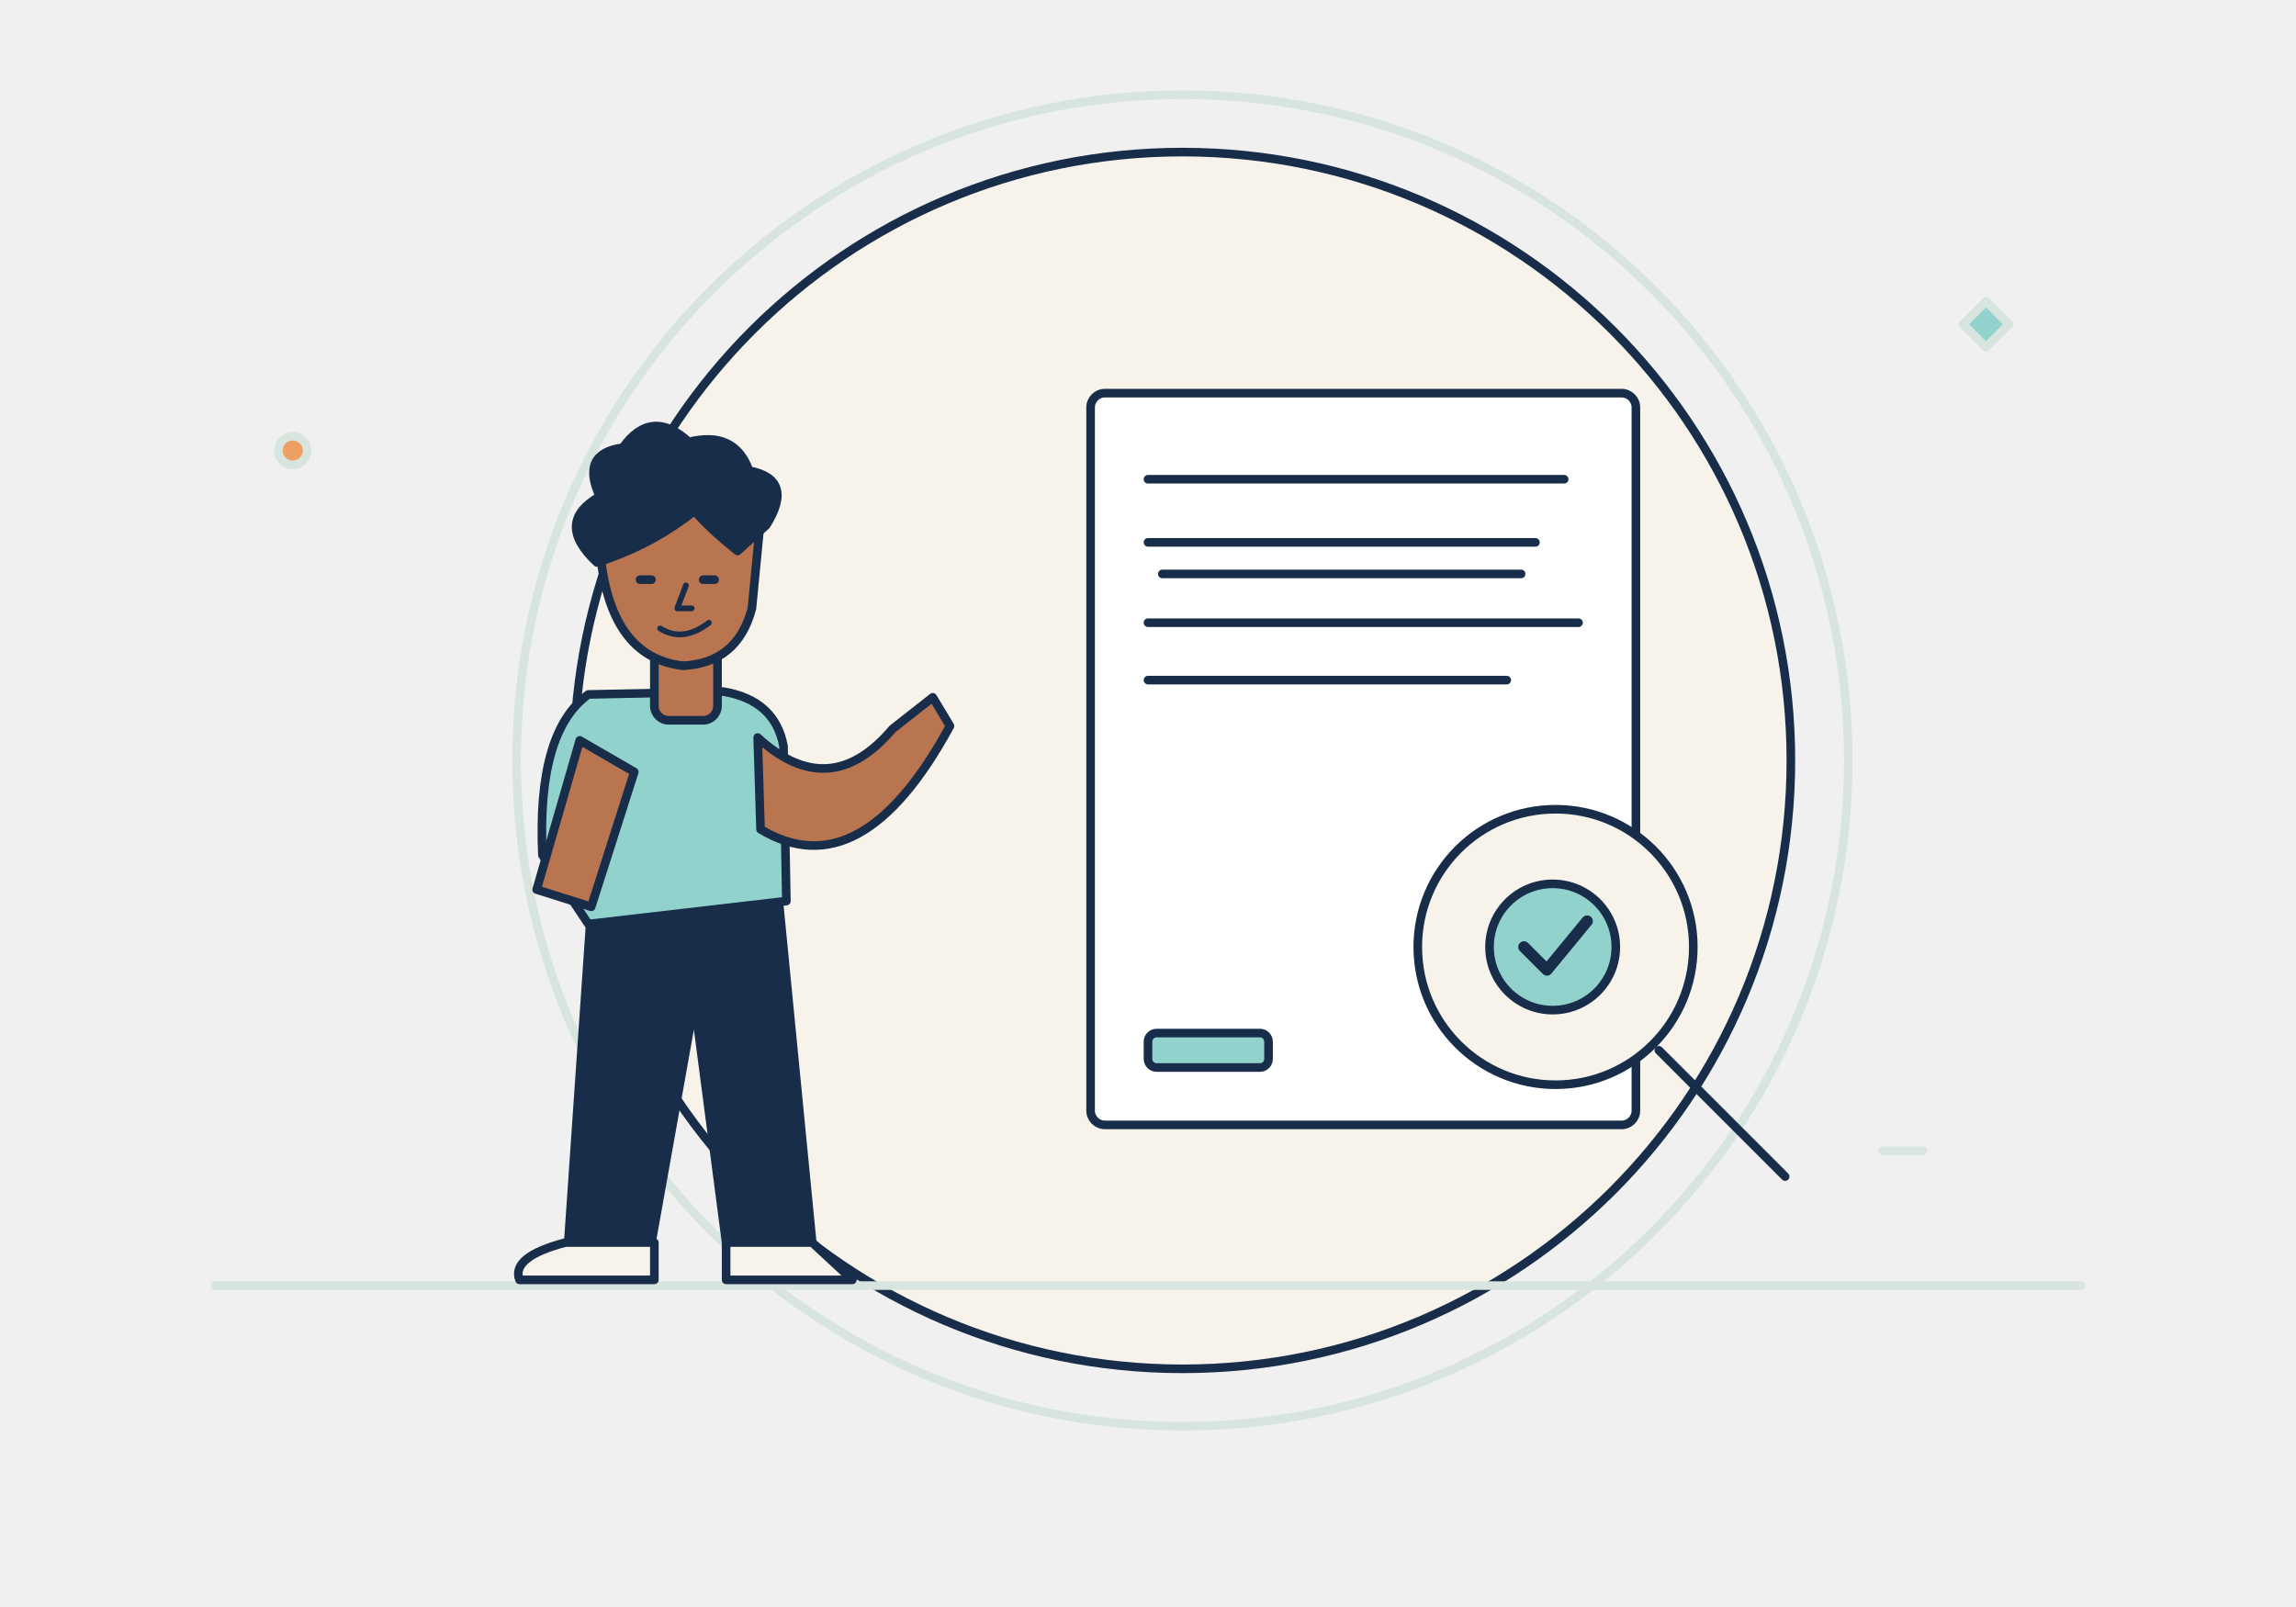
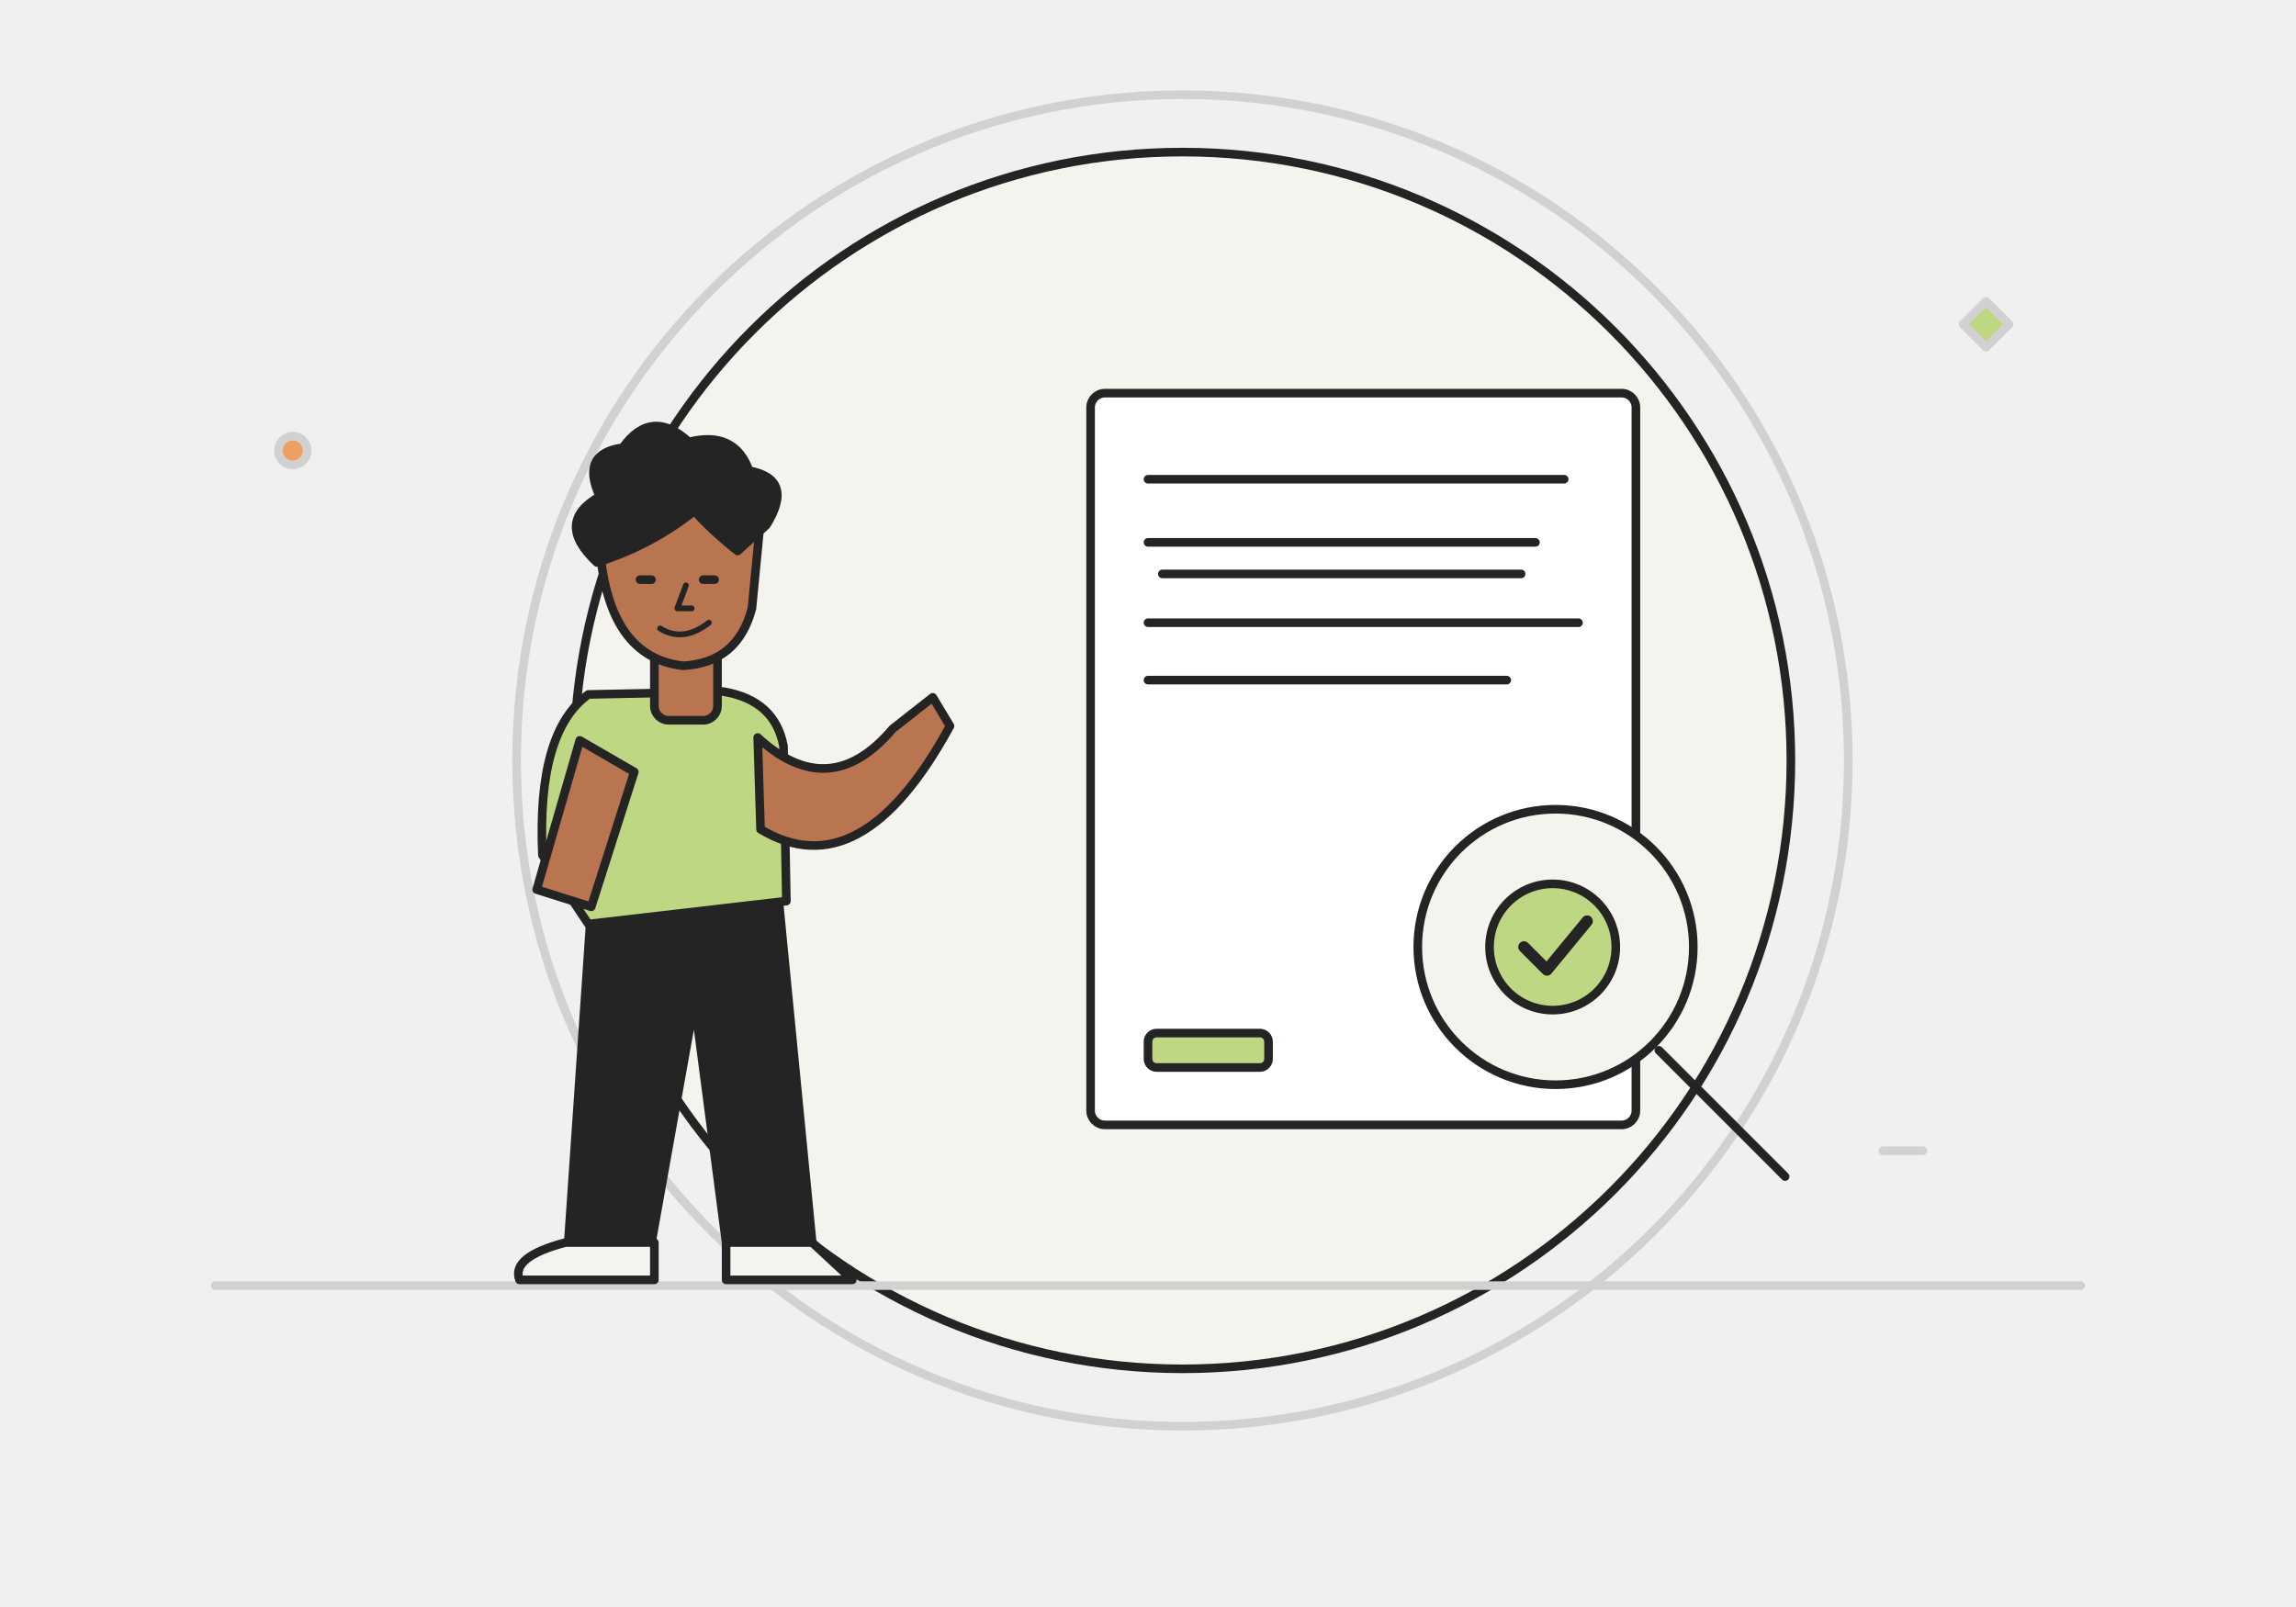
<svg xmlns="http://www.w3.org/2000/svg" viewBox="0 0 800 560" fill="none">
-   <g stroke="#172d49" stroke-width="3" stroke-linecap="round" stroke-linejoin="round">
-     <circle cx="412" cy="265" r="212" fill="#f7f3eb" />
-     <g stroke="#d8e5df">
+   <g stroke="#242424" stroke-width="3" stroke-linecap="round" stroke-linejoin="round">
+     <circle cx="412" cy="265" r="212" fill="#f5f3ee" />
+     <g stroke="#d1d1d1">
      <circle cx="412" cy="265" r="232" fill="none" />
      <path d="M75 448L725 448" fill="none" />
-       <path d="M692 105L700 113L692 121L684 113Z" fill="#91d2cd" />
+       <path d="M692 105L700 113L692 121L684 113Z" fill="#bed783" />
      <circle cx="102" cy="157" r="5" fill="#eea064" />
      <path d="M656 401L670 401" fill="none" />
    </g>
    <g transform="translate(235 195) scale(1)">
-       <path d="M-28 107L-37 238L-8 238L7 154L18 238H48L35 105Z" fill="#172d49" />
-       <path d="M-38 238H-7V251H-54Q-57 243-38 238Z" fill="#f7f3eb" />
-       <path d="M18 238H48L62 251H18Z" fill="#f7f3eb" />
-       <path d="M-30 47Q-48 60-46 103L-30 127L39 119L38 65Q35 49 17 46Z" fill="#91d2cd" />
+       <path d="M-28 107L-37 238L-8 238L7 154L18 238H48L35 105Z" fill="#242424" />
+       <path d="M-38 238H-7V251H-54Q-57 243-38 238Z" fill="#f5f3ee" />
+       <path d="M18 238H48L62 251H18Z" fill="#f5f3ee" />
+       <path d="M-30 47Q-48 60-46 103L-30 127L39 119L38 65Q35 49 17 46Z" fill="#bed783" />
      <rect x="-7" y="27" width="22" height="29" rx="5" fill="#b97550" />
      <path d="M-26 -4Q-27 -29-4 -35Q22 -39 30 -14L27 17Q22 36 3 37Q-23 34-26 -4Z" fill="#b97550" />
-       <path d="M-27 1Q-42-13-26-22Q-33-37-18-39Q-8-53 5-41Q21-45 26-31Q42-28 32-12L22-3Q12-11 7-17Q-8-5-27 1Z" fill="#172d49" />
+       <path d="M-27 1Q-42-13-26-22Q-33-37-18-39Q-8-53 5-41Q21-45 26-31Q42-28 32-12L22-3Q12-11 7-17Q-8-5-27 1Z" fill="#242424" />
      <path d="M-12 7L-8 7M10 7L14 7" fill="none" stroke-width="3" />
      <path d="M4 9L1 17H6M-5 24Q3 29 12 22" fill="none" stroke-width="2" />
      <path d="M-33 63L-48 115L-29 121L-14 74Z" fill="#b97550" />
      <path d="M29 62Q54 85 76 59L90 48L96 58Q65 115 30 94Z" fill="#b97550" />
    </g>
    <g transform="translate(380 137)">
      <rect x="0" y="0" width="190" height="255" rx="5" fill="#fff" />
      <path d="M20 30L165 30" fill="none" />
      <path d="M20 52L155 52" fill="none" />
      <path d="M20 80L170 80" fill="none" />
      <path d="M20 100L145 100" fill="none" />
-       <rect x="20" y="223" width="42" height="12" rx="3" fill="#91d2cd" />
+       <rect x="20" y="223" width="42" height="12" rx="3" fill="#bed783" />
    </g>
-     <circle cx="542" cy="330" r="48" fill="#f7f3eb" />
+     <circle cx="542" cy="330" r="48" fill="#f5f3ee" />
    <path d="M578 366L622 410" fill="none" />
    <g transform="translate(541 330)">
-       <circle cx="0" cy="0" r="22" fill="#91d2cd" />
+       <circle cx="0" cy="0" r="22" fill="#bed783" />
      <path d="M-10 0L-2 8L12 -9" fill="none" stroke-width="4" />
    </g>
    <path d="M405 200L530 200" fill="none" />
  </g>
</svg>
